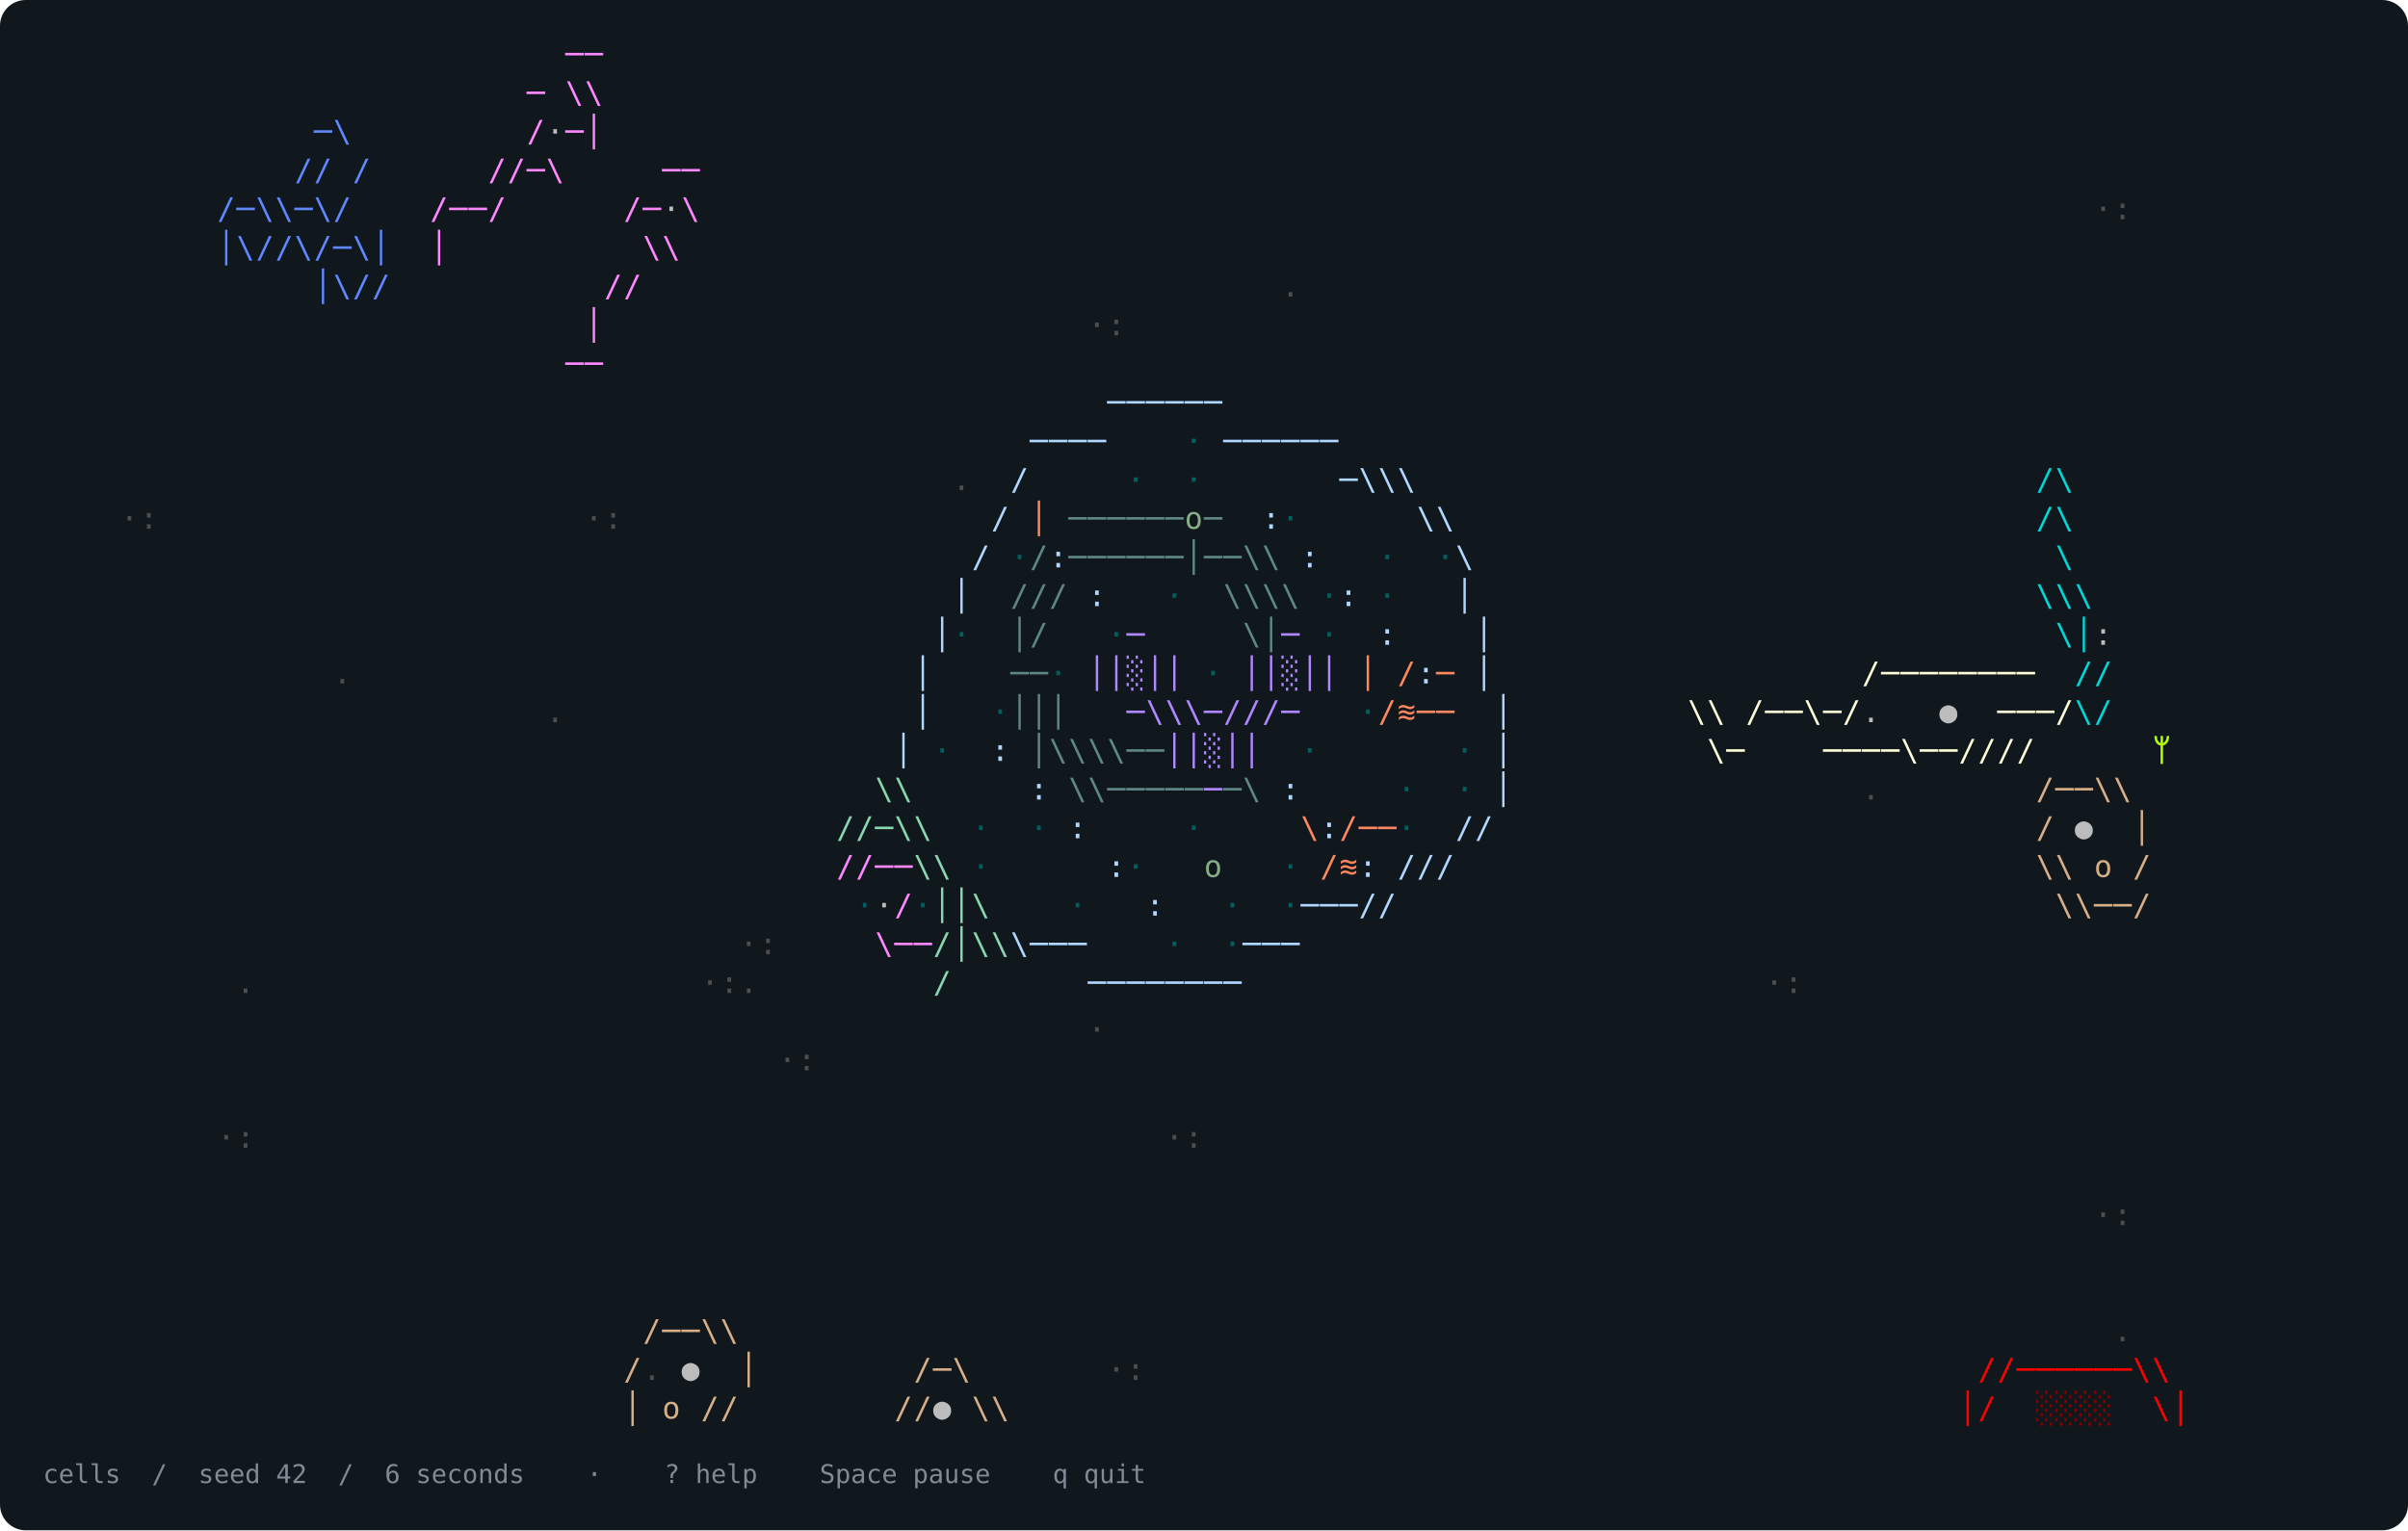
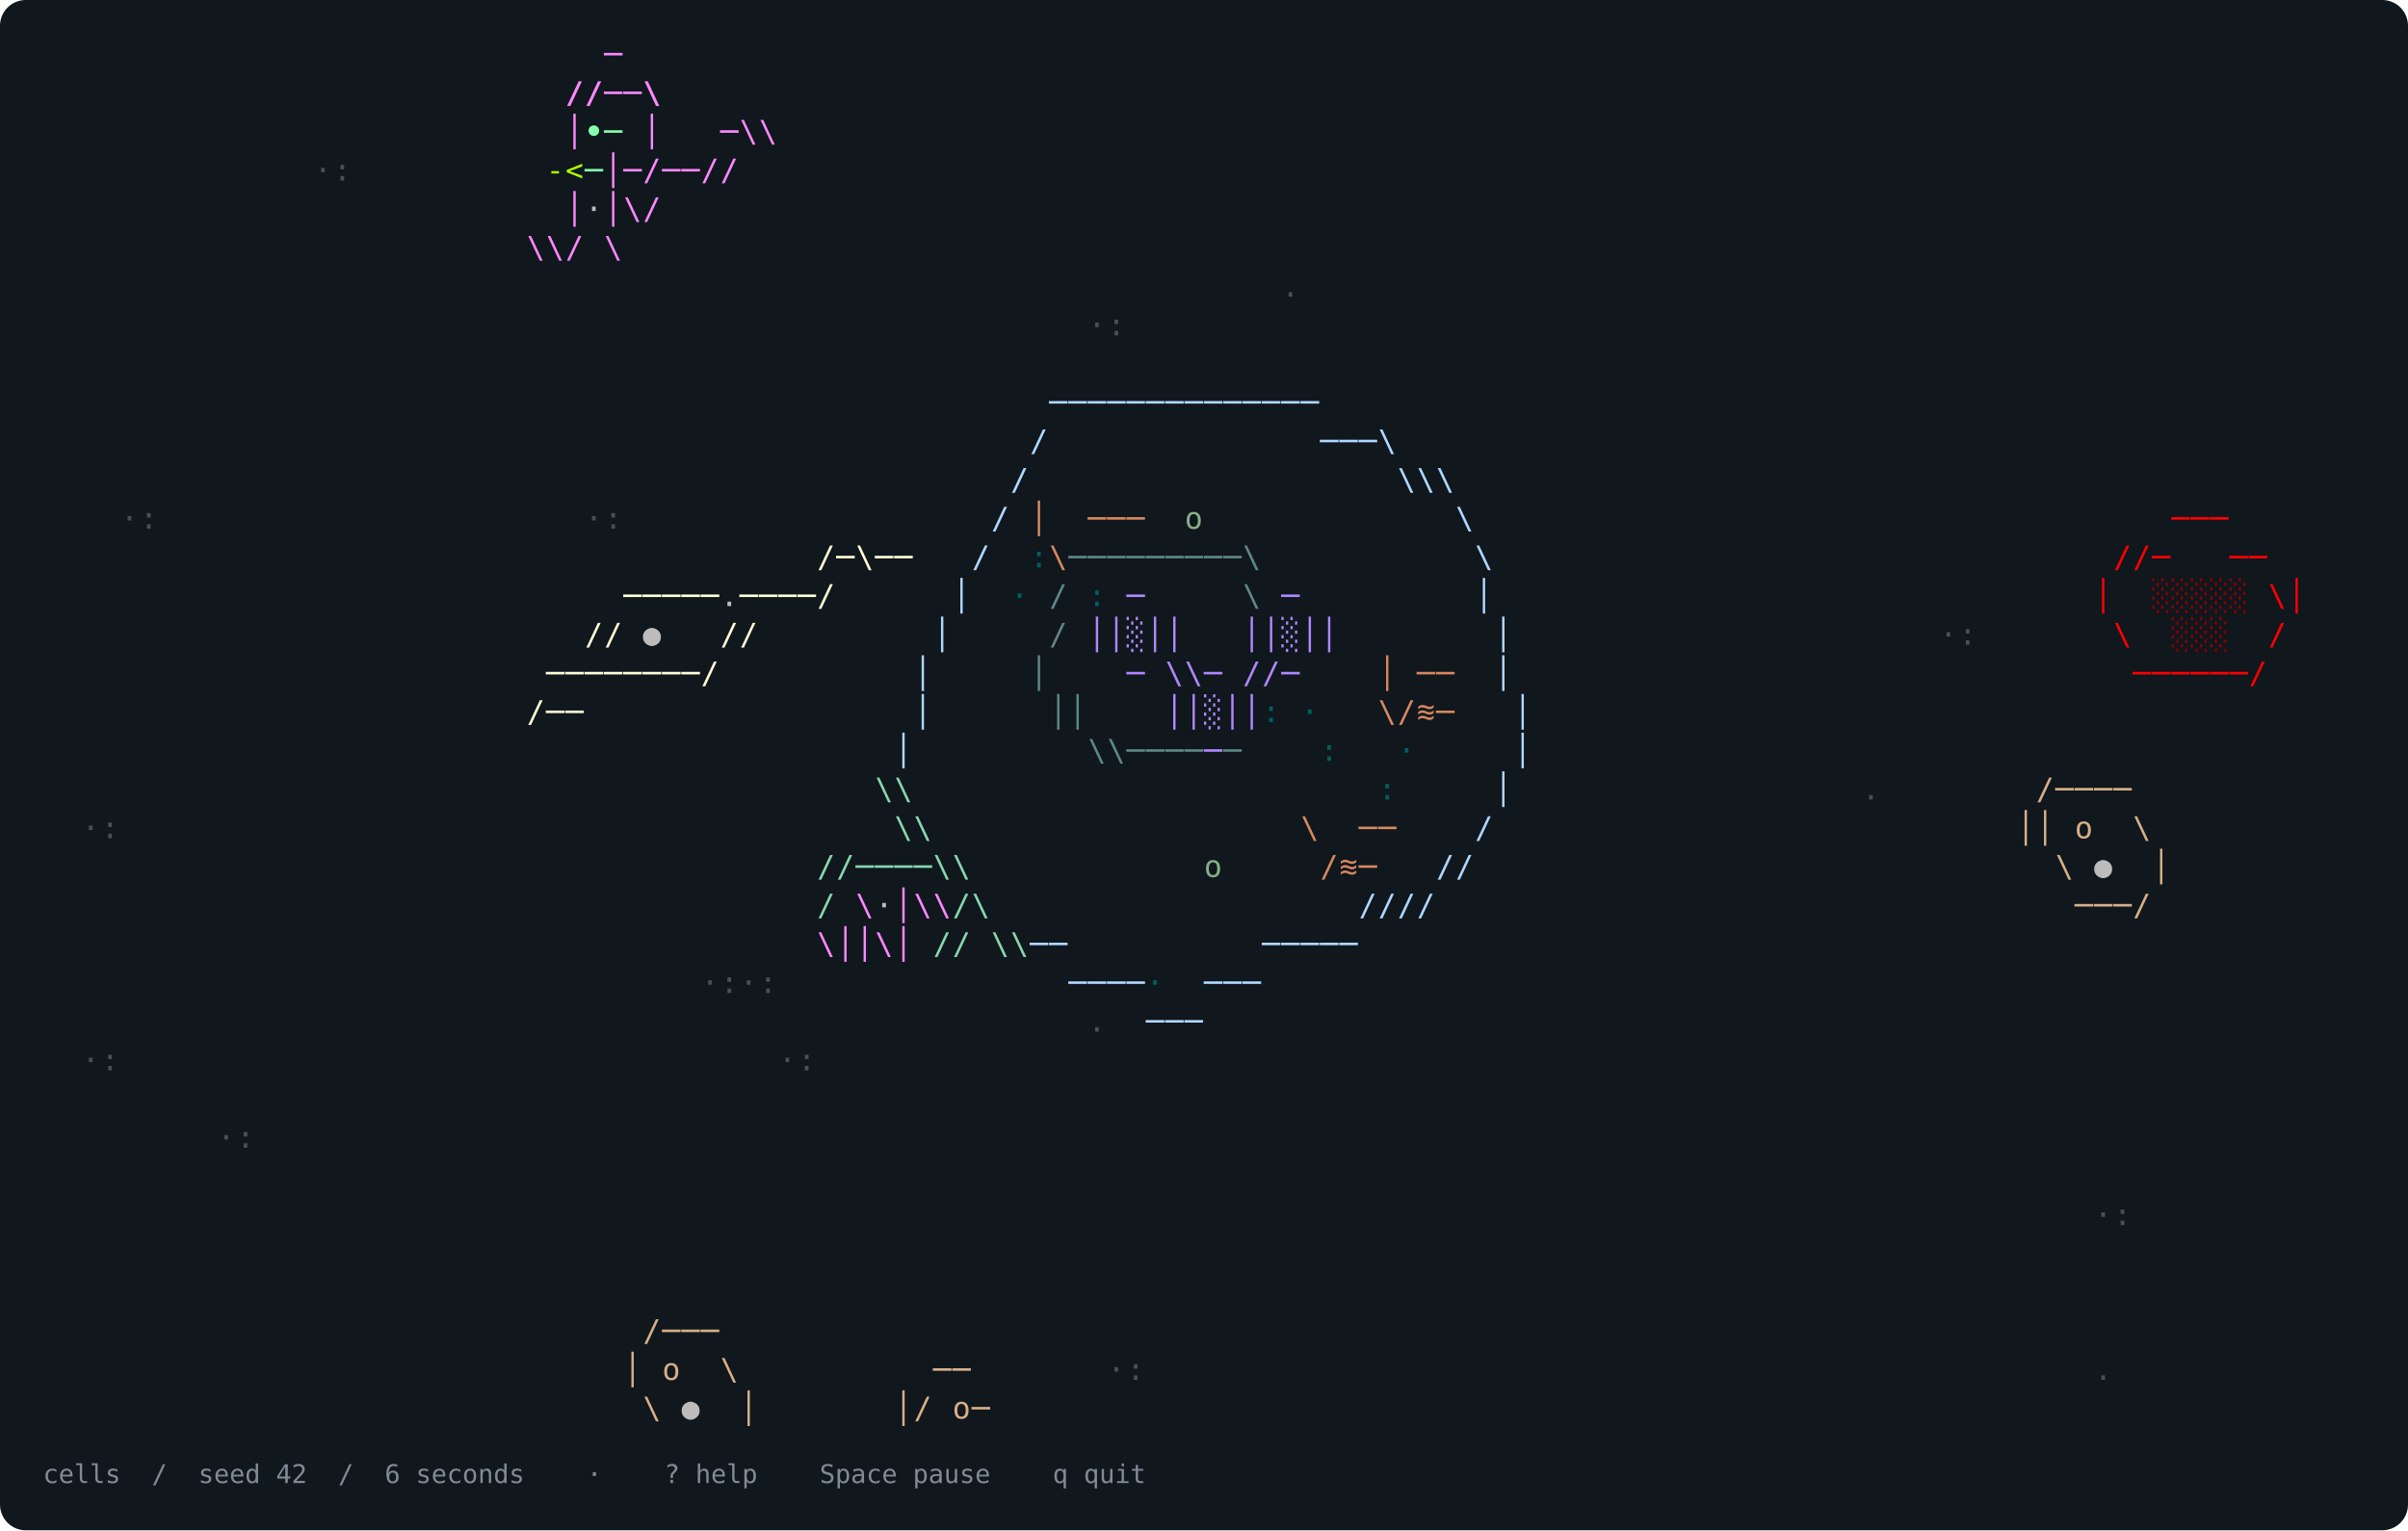
<svg xmlns="http://www.w3.org/2000/svg" width="1120" height="712" viewBox="0 0 1120 712">
  <rect width="1120" height="712" rx="12" fill="#10171d" />
  <g font-family="DejaVu Sans Mono,monospace" font-size="14" xml:space="preserve">
-     <text x="263" y="30" fill="#ff87ff">─</text>
-     <text x="272" y="30" fill="#ff87ff">─</text>
-     <text x="245" y="48" fill="#ff87ff">─</text>
-     <text x="263" y="48" fill="#ff87ff">\</text>
-     <text x="272" y="48" fill="#ff87ff">\</text>
-     <text x="146" y="66" fill="#5f87ff">─</text>
-     <text x="155" y="66" fill="#5f87ff">\</text>
-     <text x="245" y="66" fill="#ff87ff">/</text>
-     <text x="254" y="66" fill="#bcbcbc">·</text>
-     <text x="263" y="66" fill="#ff87ff">─</text>
-     <text x="272" y="66" fill="#ff87ff">│</text>
-     <text x="137" y="84" fill="#5f87ff">/</text>
-     <text x="146" y="84" fill="#5f87ff">/</text>
-     <text x="164" y="84" fill="#5f87ff">/</text>
-     <text x="227" y="84" fill="#ff87ff">/</text>
-     <text x="236" y="84" fill="#ff87ff">/</text>
-     <text x="245" y="84" fill="#ff87ff">─</text>
-     <text x="254" y="84" fill="#ff87ff">\</text>
+     <text x="281" y="30" fill="#ff87ff" font-weight="bold">─</text>
+     <text x="263" y="48" fill="#ff87ff" font-weight="bold">/</text>
+     <text x="272" y="48" fill="#ff87ff" font-weight="bold">/</text>
+     <text x="281" y="48" fill="#ff87ff" font-weight="bold">─</text>
+     <text x="290" y="48" fill="#ff87ff" font-weight="bold">─</text>
+     <text x="299" y="48" fill="#ff87ff" font-weight="bold">\</text>
+     <text x="263" y="66" fill="#ff87ff" font-weight="bold">│</text>
+     <text x="272" y="66" fill="#87ffaf" font-weight="bold">•</text>
+     <text x="281" y="66" fill="#87ffaf">─</text>
+     <text x="299" y="66" fill="#ff87ff" font-weight="bold">│</text>
+     <text x="335" y="66" fill="#ff87ff">─</text>
+     <text x="344" y="66" fill="#ff87ff">\</text>
+     <text x="353" y="66" fill="#ff87ff">\</text>
+     <text x="146" y="84" fill="#4e4e4e">·</text>
+     <text x="155" y="84" fill="#4e4e4e">:</text>
+     <text x="254" y="84" fill="#afff00">-</text>
+     <text x="263" y="84" fill="#afff00">&lt;</text>
+     <text x="272" y="84" fill="#87ffaf">─</text>
+     <text x="281" y="84" fill="#ff87ff">│</text>
+     <text x="290" y="84" fill="#ff87ff">─</text>
+     <text x="299" y="84" fill="#ff87ff">/</text>
    <text x="308" y="84" fill="#ff87ff">─</text>
    <text x="317" y="84" fill="#ff87ff">─</text>
-     <text x="101" y="102" fill="#5f87ff">/</text>
-     <text x="110" y="102" fill="#5f87ff">─</text>
-     <text x="119" y="102" fill="#5f87ff">\</text>
-     <text x="128" y="102" fill="#5f87ff">\</text>
-     <text x="137" y="102" fill="#5f87ff">─</text>
-     <text x="146" y="102" fill="#5f87ff">\</text>
-     <text x="155" y="102" fill="#5f87ff">/</text>
-     <text x="200" y="102" fill="#ff87ff">/</text>
-     <text x="209" y="102" fill="#ff87ff">─</text>
-     <text x="218" y="102" fill="#ff87ff">─</text>
-     <text x="227" y="102" fill="#ff87ff">/</text>
-     <text x="290" y="102" fill="#ff87ff">/</text>
-     <text x="299" y="102" fill="#ff87ff">─</text>
-     <text x="308" y="102" fill="#bcbcbc">·</text>
-     <text x="317" y="102" fill="#ff87ff">\</text>
-     <text x="974" y="102" fill="#4e4e4e">·</text>
-     <text x="983" y="102" fill="#4e4e4e">:</text>
-     <text x="101" y="120" fill="#5f87ff">│</text>
-     <text x="110" y="120" fill="#5f87ff">\</text>
-     <text x="119" y="120" fill="#5f87ff">/</text>
-     <text x="128" y="120" fill="#5f87ff">/</text>
-     <text x="137" y="120" fill="#5f87ff">\</text>
-     <text x="146" y="120" fill="#5f87ff">/</text>
-     <text x="155" y="120" fill="#5f87ff">─</text>
-     <text x="164" y="120" fill="#5f87ff">\</text>
-     <text x="173" y="120" fill="#5f87ff">│</text>
-     <text x="200" y="120" fill="#ff87ff">│</text>
-     <text x="299" y="120" fill="#ff87ff">\</text>
-     <text x="308" y="120" fill="#ff87ff">\</text>
-     <text x="146" y="138" fill="#5f87ff">│</text>
-     <text x="155" y="138" fill="#5f87ff">\</text>
-     <text x="164" y="138" fill="#5f87ff">/</text>
-     <text x="173" y="138" fill="#5f87ff">/</text>
-     <text x="281" y="138" fill="#ff87ff">/</text>
-     <text x="290" y="138" fill="#ff87ff">/</text>
+     <text x="326" y="84" fill="#ff87ff">/</text>
+     <text x="335" y="84" fill="#ff87ff">/</text>
+     <text x="263" y="102" fill="#ff87ff">│</text>
+     <text x="272" y="102" fill="#bcbcbc">·</text>
+     <text x="281" y="102" fill="#ff87ff">│</text>
+     <text x="290" y="102" fill="#ff87ff">\</text>
+     <text x="299" y="102" fill="#ff87ff">/</text>
+     <text x="245" y="120" fill="#ff87ff">\</text>
+     <text x="254" y="120" fill="#ff87ff">\</text>
+     <text x="263" y="120" fill="#ff87ff">/</text>
+     <text x="281" y="120" fill="#ff87ff">\</text>
    <text x="596" y="138" fill="#4e4e4e">.</text>
-     <text x="272" y="156" fill="#ff87ff">│</text>
    <text x="506" y="156" fill="#4e4e4e">·</text>
    <text x="515" y="156" fill="#4e4e4e">:</text>
-     <text x="263" y="174" fill="#ff87ff">─</text>
-     <text x="272" y="174" fill="#ff87ff">─</text>
+     <text x="488" y="192" fill="#afd7ff">─</text>
+     <text x="497" y="192" fill="#afd7ff">─</text>
+     <text x="506" y="192" fill="#afd7ff">─</text>
    <text x="515" y="192" fill="#afd7ff">─</text>
    <text x="524" y="192" fill="#afd7ff">─</text>
    <text x="533" y="192" fill="#afd7ff">─</text>
    <text x="542" y="192" fill="#afd7ff">─</text>
    <text x="551" y="192" fill="#afd7ff">─</text>
    <text x="560" y="192" fill="#afd7ff">─</text>
-     <text x="479" y="210" fill="#afd7ff">─</text>
-     <text x="488" y="210" fill="#afd7ff">─</text>
-     <text x="497" y="210" fill="#afd7ff">─</text>
-     <text x="506" y="210" fill="#afd7ff">─</text>
-     <text x="551" y="210" fill="#005f5f">·</text>
-     <text x="569" y="210" fill="#afd7ff">─</text>
-     <text x="578" y="210" fill="#afd7ff">─</text>
-     <text x="587" y="210" fill="#afd7ff">─</text>
-     <text x="596" y="210" fill="#afd7ff">─</text>
-     <text x="605" y="210" fill="#afd7ff">─</text>
+     <text x="569" y="192" fill="#afd7ff">─</text>
+     <text x="578" y="192" fill="#afd7ff">─</text>
+     <text x="587" y="192" fill="#afd7ff">─</text>
+     <text x="596" y="192" fill="#afd7ff">─</text>
+     <text x="605" y="192" fill="#afd7ff">─</text>
+     <text x="479" y="210" fill="#afd7ff">/</text>
    <text x="614" y="210" fill="#afd7ff">─</text>
-     <text x="443" y="228" fill="#4e4e4e">.</text>
+     <text x="623" y="210" fill="#afd7ff">─</text>
+     <text x="632" y="210" fill="#afd7ff">─</text>
+     <text x="641" y="210" fill="#afd7ff">\</text>
    <text x="470" y="228" fill="#afd7ff">/</text>
-     <text x="524" y="228" fill="#005f5f">·</text>
-     <text x="551" y="228" fill="#005f5f">·</text>
-     <text x="623" y="228" fill="#afd7ff">─</text>
-     <text x="632" y="228" fill="#afd7ff">\</text>
-     <text x="641" y="228" fill="#afd7ff">\</text>
    <text x="650" y="228" fill="#afd7ff">\</text>
-     <text x="947" y="228" fill="#00d7d7">/</text>
-     <text x="956" y="228" fill="#00d7d7">\</text>
+     <text x="659" y="228" fill="#afd7ff">\</text>
+     <text x="668" y="228" fill="#afd7ff">\</text>
    <text x="56" y="246" fill="#4e4e4e">·</text>
    <text x="65" y="246" fill="#4e4e4e">:</text>
    <text x="272" y="246" fill="#4e4e4e">·</text>
    <text x="281" y="246" fill="#4e4e4e">:</text>
    <text x="461" y="246" fill="#afd7ff">/</text>
-     <text x="479" y="246" fill="#ff875f">│</text>
-     <text x="497" y="246" fill="#5f8787">─</text>
-     <text x="506" y="246" fill="#5f8787">─</text>
-     <text x="515" y="246" fill="#5f8787">─</text>
-     <text x="524" y="246" fill="#5f8787">─</text>
-     <text x="533" y="246" fill="#5f8787">─</text>
-     <text x="542" y="246" fill="#5f8787">─</text>
+     <text x="479" y="246" fill="#d7875f">│</text>
+     <text x="506" y="246" fill="#d7875f">─</text>
+     <text x="515" y="246" fill="#d7875f">─</text>
+     <text x="524" y="246" fill="#d7875f">─</text>
    <text x="551" y="246" fill="#87af87">o</text>
-     <text x="560" y="246" fill="#5f8787">─</text>
-     <text x="587" y="246" fill="#afd7ff">:</text>
-     <text x="596" y="246" fill="#005f5f">·</text>
-     <text x="659" y="246" fill="#afd7ff">\</text>
-     <text x="668" y="246" fill="#afd7ff">\</text>
-     <text x="947" y="246" fill="#00d7d7">/</text>
-     <text x="956" y="246" fill="#00d7d7">\</text>
+     <text x="677" y="246" fill="#afd7ff">\</text>
+     <text x="1010" y="246" fill="#ff0000">─</text>
+     <text x="1019" y="246" fill="#ff0000">─</text>
+     <text x="1028" y="246" fill="#ff0000">─</text>
+     <text x="380" y="264" fill="#ffffd7">/</text>
+     <text x="389" y="264" fill="#ffffd7">─</text>
+     <text x="398" y="264" fill="#ffffd7">\</text>
+     <text x="407" y="264" fill="#ffffd7">─</text>
+     <text x="416" y="264" fill="#ffffd7">─</text>
    <text x="452" y="264" fill="#afd7ff">/</text>
-     <text x="470" y="264" fill="#005f5f">·</text>
-     <text x="479" y="264" fill="#5f8787">/</text>
-     <text x="488" y="264" fill="#afd7ff">:</text>
+     <text x="479" y="264" fill="#005f5f">:</text>
+     <text x="488" y="264" fill="#d7875f">\</text>
    <text x="497" y="264" fill="#5f8787">─</text>
    <text x="506" y="264" fill="#5f8787">─</text>
    <text x="515" y="264" fill="#5f8787">─</text>
    <text x="524" y="264" fill="#5f8787">─</text>
    <text x="533" y="264" fill="#5f8787">─</text>
    <text x="542" y="264" fill="#5f8787">─</text>
-     <text x="551" y="264" fill="#5f8787">│</text>
+     <text x="551" y="264" fill="#5f8787">─</text>
    <text x="560" y="264" fill="#5f8787">─</text>
    <text x="569" y="264" fill="#5f8787">─</text>
    <text x="578" y="264" fill="#5f8787">\</text>
-     <text x="587" y="264" fill="#5f8787">\</text>
-     <text x="605" y="264" fill="#afd7ff">:</text>
-     <text x="641" y="264" fill="#005f5f">·</text>
-     <text x="668" y="264" fill="#005f5f">·</text>
-     <text x="677" y="264" fill="#afd7ff">\</text>
-     <text x="956" y="264" fill="#00d7d7">\</text>
+     <text x="686" y="264" fill="#afd7ff">\</text>
+     <text x="983" y="264" fill="#ff0000">/</text>
+     <text x="992" y="264" fill="#ff0000">/</text>
+     <text x="1001" y="264" fill="#ff0000">─</text>
+     <text x="1037" y="264" fill="#ff0000">─</text>
+     <text x="1046" y="264" fill="#ff0000">─</text>
+     <text x="290" y="282" fill="#ffffd7">─</text>
+     <text x="299" y="282" fill="#ffffd7">─</text>
+     <text x="308" y="282" fill="#ffffd7">─</text>
+     <text x="317" y="282" fill="#ffffd7">─</text>
+     <text x="326" y="282" fill="#ffffd7">─</text>
+     <text x="335" y="282" fill="#bcbcbc">.</text>
+     <text x="344" y="282" fill="#ffffd7">─</text>
+     <text x="353" y="282" fill="#ffffd7">─</text>
+     <text x="362" y="282" fill="#ffffd7">─</text>
+     <text x="371" y="282" fill="#ffffd7">─</text>
+     <text x="380" y="282" fill="#ffffd7">/</text>
    <text x="443" y="282" fill="#afd7ff">│</text>
-     <text x="470" y="282" fill="#5f8787">/</text>
-     <text x="479" y="282" fill="#5f8787">/</text>
+     <text x="470" y="282" fill="#005f5f">·</text>
    <text x="488" y="282" fill="#5f8787">/</text>
-     <text x="506" y="282" fill="#afd7ff">:</text>
-     <text x="542" y="282" fill="#005f5f">·</text>
-     <text x="569" y="282" fill="#5f8787">\</text>
+     <text x="506" y="282" fill="#005f5f">:</text>
+     <text x="524" y="282" fill="#af87ff">─</text>
    <text x="578" y="282" fill="#5f8787">\</text>
-     <text x="587" y="282" fill="#5f8787">\</text>
-     <text x="596" y="282" fill="#5f8787">\</text>
-     <text x="614" y="282" fill="#005f5f">·</text>
-     <text x="623" y="282" fill="#afd7ff">:</text>
-     <text x="641" y="282" fill="#005f5f">·</text>
-     <text x="677" y="282" fill="#afd7ff">│</text>
-     <text x="947" y="282" fill="#00d7d7">\</text>
-     <text x="956" y="282" fill="#00d7d7">\</text>
-     <text x="965" y="282" fill="#00d7d7">\</text>
+     <text x="596" y="282" fill="#af87ff">─</text>
+     <text x="686" y="282" fill="#afd7ff">│</text>
+     <text x="974" y="282" fill="#ff0000">│</text>
+     <text x="1001" y="282" fill="#870000">░</text>
+     <text x="1010" y="282" fill="#870000">░</text>
+     <text x="1019" y="282" fill="#870000">░</text>
+     <text x="1028" y="282" fill="#870000">░</text>
+     <text x="1037" y="282" fill="#870000">░</text>
+     <text x="1055" y="282" fill="#ff0000">\</text>
+     <text x="1064" y="282" fill="#ff0000">│</text>
+     <text x="272" y="300" fill="#ffffd7">/</text>
+     <text x="281" y="300" fill="#ffffd7">/</text>
+     <text x="299" y="300" fill="#bcbcbc">●</text>
+     <text x="335" y="300" fill="#ffffd7">/</text>
+     <text x="344" y="300" fill="#ffffd7">/</text>
    <text x="434" y="300" fill="#afd7ff">│</text>
-     <text x="443" y="300" fill="#005f5f">·</text>
-     <text x="470" y="300" fill="#5f8787">│</text>
-     <text x="479" y="300" fill="#5f8787">/</text>
-     <text x="515" y="300" fill="#005f5f">·</text>
-     <text x="524" y="300" fill="#af87ff">─</text>
-     <text x="578" y="300" fill="#5f8787">\</text>
-     <text x="587" y="300" fill="#5f8787">│</text>
-     <text x="596" y="300" fill="#af87ff">─</text>
-     <text x="614" y="300" fill="#005f5f">·</text>
-     <text x="641" y="300" fill="#afd7ff">:</text>
-     <text x="686" y="300" fill="#afd7ff">│</text>
-     <text x="956" y="300" fill="#00d7d7">\</text>
-     <text x="965" y="300" fill="#00d7d7">│</text>
-     <text x="974" y="300" fill="#bcbcbc">:</text>
-     <text x="155" y="318" fill="#4e4e4e">.</text>
+     <text x="488" y="300" fill="#5f8787">/</text>
+     <text x="506" y="300" fill="#af87ff">│</text>
+     <text x="515" y="300" fill="#af87ff">│</text>
+     <text x="524" y="300" fill="#af87ff">░</text>
+     <text x="533" y="300" fill="#af87ff">│</text>
+     <text x="542" y="300" fill="#af87ff">│</text>
+     <text x="578" y="300" fill="#af87ff">│</text>
+     <text x="587" y="300" fill="#af87ff">│</text>
+     <text x="596" y="300" fill="#af87ff">░</text>
+     <text x="605" y="300" fill="#af87ff">│</text>
+     <text x="614" y="300" fill="#af87ff">│</text>
+     <text x="695" y="300" fill="#afd7ff">│</text>
+     <text x="902" y="300" fill="#4e4e4e">·</text>
+     <text x="911" y="300" fill="#4e4e4e">:</text>
+     <text x="983" y="300" fill="#ff0000">\</text>
+     <text x="1010" y="300" fill="#870000">░</text>
+     <text x="1019" y="300" fill="#870000">░</text>
+     <text x="1028" y="300" fill="#870000">░</text>
+     <text x="1055" y="300" fill="#ff0000">/</text>
+     <text x="254" y="318" fill="#ffffd7">─</text>
+     <text x="263" y="318" fill="#ffffd7">─</text>
+     <text x="272" y="318" fill="#ffffd7">─</text>
+     <text x="281" y="318" fill="#ffffd7">─</text>
+     <text x="290" y="318" fill="#ffffd7">─</text>
+     <text x="299" y="318" fill="#ffffd7">─</text>
+     <text x="308" y="318" fill="#ffffd7">─</text>
+     <text x="317" y="318" fill="#ffffd7">─</text>
+     <text x="326" y="318" fill="#ffffd7">/</text>
    <text x="425" y="318" fill="#afd7ff">│</text>
-     <text x="470" y="318" fill="#5f8787">─</text>
-     <text x="479" y="318" fill="#5f8787">─</text>
-     <text x="488" y="318" fill="#005f5f">·</text>
-     <text x="506" y="318" fill="#af87ff">│</text>
-     <text x="515" y="318" fill="#af87ff">│</text>
-     <text x="524" y="318" fill="#af87ff">░</text>
-     <text x="533" y="318" fill="#af87ff">│</text>
-     <text x="542" y="318" fill="#af87ff">│</text>
-     <text x="560" y="318" fill="#005f5f">·</text>
-     <text x="578" y="318" fill="#af87ff">│</text>
-     <text x="587" y="318" fill="#af87ff">│</text>
-     <text x="596" y="318" fill="#af87ff">░</text>
-     <text x="605" y="318" fill="#af87ff">│</text>
-     <text x="614" y="318" fill="#af87ff">│</text>
-     <text x="632" y="318" fill="#ff875f">│</text>
-     <text x="650" y="318" fill="#ff875f">/</text>
-     <text x="659" y="318" fill="#afd7ff">:</text>
-     <text x="668" y="318" fill="#ff875f">─</text>
-     <text x="686" y="318" fill="#afd7ff">│</text>
-     <text x="866" y="318" fill="#ffffd7">/</text>
-     <text x="875" y="318" fill="#ffffd7">─</text>
-     <text x="884" y="318" fill="#ffffd7">─</text>
-     <text x="893" y="318" fill="#ffffd7">─</text>
-     <text x="902" y="318" fill="#ffffd7">─</text>
-     <text x="911" y="318" fill="#ffffd7">─</text>
-     <text x="920" y="318" fill="#ffffd7">─</text>
-     <text x="929" y="318" fill="#ffffd7">─</text>
-     <text x="938" y="318" fill="#ffffd7">─</text>
-     <text x="965" y="318" fill="#00d7d7">/</text>
-     <text x="974" y="318" fill="#00d7d7">/</text>
-     <text x="254" y="336" fill="#4e4e4e">.</text>
+     <text x="479" y="318" fill="#5f8787">│</text>
+     <text x="524" y="318" fill="#af87ff">─</text>
+     <text x="542" y="318" fill="#af87ff">\</text>
+     <text x="551" y="318" fill="#af87ff">\</text>
+     <text x="560" y="318" fill="#af87ff">─</text>
+     <text x="578" y="318" fill="#af87ff">/</text>
+     <text x="587" y="318" fill="#af87ff">/</text>
+     <text x="596" y="318" fill="#af87ff">─</text>
+     <text x="641" y="318" fill="#d7875f">│</text>
+     <text x="659" y="318" fill="#d7875f">─</text>
+     <text x="668" y="318" fill="#d7875f">─</text>
+     <text x="695" y="318" fill="#afd7ff">│</text>
+     <text x="992" y="318" fill="#ff0000">─</text>
+     <text x="1001" y="318" fill="#ff0000">─</text>
+     <text x="1010" y="318" fill="#ff0000">─</text>
+     <text x="1019" y="318" fill="#ff0000">─</text>
+     <text x="1028" y="318" fill="#ff0000">─</text>
+     <text x="1037" y="318" fill="#ff0000">─</text>
+     <text x="1046" y="318" fill="#ff0000">/</text>
+     <text x="245" y="336" fill="#ffffd7">/</text>
+     <text x="254" y="336" fill="#ffffd7">─</text>
+     <text x="263" y="336" fill="#ffffd7">─</text>
    <text x="425" y="336" fill="#afd7ff">│</text>
-     <text x="461" y="336" fill="#005f5f">·</text>
-     <text x="470" y="336" fill="#5f8787">│</text>
-     <text x="479" y="336" fill="#5f8787">│</text>
    <text x="488" y="336" fill="#5f8787">│</text>
-     <text x="524" y="336" fill="#af87ff">─</text>
-     <text x="533" y="336" fill="#af87ff">\</text>
-     <text x="542" y="336" fill="#af87ff">\</text>
-     <text x="551" y="336" fill="#af87ff">\</text>
-     <text x="560" y="336" fill="#af87ff">─</text>
-     <text x="569" y="336" fill="#af87ff">/</text>
-     <text x="578" y="336" fill="#af87ff">/</text>
-     <text x="587" y="336" fill="#af87ff">/</text>
-     <text x="596" y="336" fill="#af87ff">─</text>
-     <text x="632" y="336" fill="#005f5f">·</text>
-     <text x="641" y="336" fill="#ff875f">/</text>
-     <text x="650" y="336" fill="#ff875f">≋</text>
-     <text x="659" y="336" fill="#ff875f">─</text>
-     <text x="668" y="336" fill="#ff875f">─</text>
-     <text x="695" y="336" fill="#afd7ff">│</text>
-     <text x="785" y="336" fill="#ffffd7">\</text>
-     <text x="794" y="336" fill="#ffffd7">\</text>
-     <text x="812" y="336" fill="#ffffd7">/</text>
-     <text x="821" y="336" fill="#ffffd7">─</text>
-     <text x="830" y="336" fill="#ffffd7">─</text>
-     <text x="839" y="336" fill="#ffffd7">\</text>
-     <text x="848" y="336" fill="#ffffd7">─</text>
-     <text x="857" y="336" fill="#ffffd7">/</text>
-     <text x="866" y="336" fill="#bcbcbc">.</text>
-     <text x="902" y="336" fill="#bcbcbc">●</text>
-     <text x="929" y="336" fill="#ffffd7">─</text>
-     <text x="938" y="336" fill="#ffffd7">─</text>
-     <text x="947" y="336" fill="#ffffd7">─</text>
-     <text x="956" y="336" fill="#ffffd7">/</text>
-     <text x="965" y="336" fill="#00d7d7">\</text>
-     <text x="974" y="336" fill="#00d7d7">/</text>
+     <text x="497" y="336" fill="#5f8787">│</text>
+     <text x="542" y="336" fill="#af87ff">│</text>
+     <text x="551" y="336" fill="#af87ff">│</text>
+     <text x="560" y="336" fill="#af87ff">░</text>
+     <text x="569" y="336" fill="#af87ff">│</text>
+     <text x="578" y="336" fill="#af87ff">│</text>
+     <text x="587" y="336" fill="#005f5f">:</text>
+     <text x="605" y="336" fill="#005f5f">·</text>
+     <text x="641" y="336" fill="#d7875f">\</text>
+     <text x="650" y="336" fill="#d7875f">/</text>
+     <text x="659" y="336" fill="#d7875f">≋</text>
+     <text x="668" y="336" fill="#d7875f">─</text>
+     <text x="704" y="336" fill="#afd7ff">│</text>
    <text x="416" y="354" fill="#afd7ff">│</text>
-     <text x="434" y="354" fill="#005f5f">·</text>
-     <text x="461" y="354" fill="#afd7ff">:</text>
-     <text x="479" y="354" fill="#5f8787">│</text>
-     <text x="488" y="354" fill="#5f8787">\</text>
-     <text x="497" y="354" fill="#5f8787">\</text>
    <text x="506" y="354" fill="#5f8787">\</text>
    <text x="515" y="354" fill="#5f8787">\</text>
    <text x="524" y="354" fill="#5f8787">─</text>
    <text x="533" y="354" fill="#5f8787">─</text>
-     <text x="542" y="354" fill="#af87ff">│</text>
-     <text x="551" y="354" fill="#af87ff">│</text>
-     <text x="560" y="354" fill="#af87ff">░</text>
-     <text x="569" y="354" fill="#af87ff">│</text>
-     <text x="578" y="354" fill="#af87ff">│</text>
-     <text x="605" y="354" fill="#005f5f">·</text>
-     <text x="677" y="354" fill="#005f5f">·</text>
-     <text x="695" y="354" fill="#afd7ff">│</text>
-     <text x="794" y="354" fill="#ffffd7">\</text>
-     <text x="803" y="354" fill="#ffffd7">─</text>
-     <text x="848" y="354" fill="#ffffd7">─</text>
-     <text x="857" y="354" fill="#ffffd7">─</text>
-     <text x="866" y="354" fill="#ffffd7">─</text>
-     <text x="875" y="354" fill="#ffffd7">─</text>
-     <text x="884" y="354" fill="#ffffd7">\</text>
-     <text x="893" y="354" fill="#ffffd7">─</text>
-     <text x="902" y="354" fill="#ffffd7">─</text>
-     <text x="911" y="354" fill="#ffffd7">/</text>
-     <text x="920" y="354" fill="#ffffd7">/</text>
-     <text x="929" y="354" fill="#ffffd7">/</text>
-     <text x="938" y="354" fill="#ffffd7">/</text>
-     <text x="1001" y="354" fill="#afff00" font-weight="bold">ᛘ</text>
+     <text x="542" y="354" fill="#5f8787">─</text>
+     <text x="551" y="354" fill="#5f8787">─</text>
+     <text x="560" y="354" fill="#af87ff">─</text>
+     <text x="569" y="354" fill="#5f8787">─</text>
+     <text x="614" y="354" fill="#005f5f">:</text>
+     <text x="650" y="354" fill="#005f5f">·</text>
+     <text x="704" y="354" fill="#afd7ff">│</text>
    <text x="407" y="372" fill="#87d7af">\</text>
    <text x="416" y="372" fill="#87d7af">\</text>
-     <text x="479" y="372" fill="#afd7ff">:</text>
-     <text x="497" y="372" fill="#5f8787">\</text>
-     <text x="506" y="372" fill="#5f8787">\</text>
-     <text x="515" y="372" fill="#5f8787">─</text>
-     <text x="524" y="372" fill="#5f8787">─</text>
-     <text x="533" y="372" fill="#5f8787">─</text>
-     <text x="542" y="372" fill="#5f8787">─</text>
-     <text x="551" y="372" fill="#5f8787">─</text>
-     <text x="560" y="372" fill="#af87ff">─</text>
-     <text x="569" y="372" fill="#5f8787">─</text>
-     <text x="578" y="372" fill="#5f8787">\</text>
-     <text x="596" y="372" fill="#afd7ff">:</text>
-     <text x="650" y="372" fill="#005f5f">·</text>
-     <text x="677" y="372" fill="#005f5f">·</text>
+     <text x="641" y="372" fill="#005f5f">:</text>
    <text x="695" y="372" fill="#afd7ff">│</text>
    <text x="866" y="372" fill="#4e4e4e">.</text>
    <text x="947" y="372" fill="#d7af87">/</text>
    <text x="956" y="372" fill="#d7af87">─</text>
    <text x="965" y="372" fill="#d7af87">─</text>
-     <text x="974" y="372" fill="#d7af87">\</text>
-     <text x="983" y="372" fill="#d7af87">\</text>
-     <text x="389" y="390" fill="#87d7af">/</text>
-     <text x="398" y="390" fill="#87d7af">/</text>
-     <text x="407" y="390" fill="#87d7af">─</text>
+     <text x="974" y="372" fill="#d7af87">─</text>
+     <text x="983" y="372" fill="#d7af87">─</text>
+     <text x="38" y="390" fill="#4e4e4e">·</text>
+     <text x="47" y="390" fill="#4e4e4e">:</text>
    <text x="416" y="390" fill="#87d7af">\</text>
    <text x="425" y="390" fill="#87d7af">\</text>
-     <text x="452" y="390" fill="#005f5f">·</text>
-     <text x="479" y="390" fill="#005f5f">·</text>
-     <text x="497" y="390" fill="#afd7ff">:</text>
-     <text x="551" y="390" fill="#005f5f">·</text>
-     <text x="605" y="390" fill="#ff875f">\</text>
-     <text x="614" y="390" fill="#afd7ff">:</text>
-     <text x="623" y="390" fill="#ff875f">/</text>
-     <text x="632" y="390" fill="#ff875f">─</text>
-     <text x="641" y="390" fill="#ff875f">─</text>
-     <text x="650" y="390" fill="#005f5f">·</text>
-     <text x="677" y="390" fill="#afd7ff">/</text>
+     <text x="605" y="390" fill="#d7875f">\</text>
+     <text x="632" y="390" fill="#d7875f">─</text>
+     <text x="641" y="390" fill="#d7875f">─</text>
    <text x="686" y="390" fill="#afd7ff">/</text>
-     <text x="947" y="390" fill="#d7af87">/</text>
-     <text x="965" y="390" fill="#bcbcbc">●</text>
-     <text x="992" y="390" fill="#d7af87">│</text>
-     <text x="389" y="408" fill="#ff87ff">/</text>
-     <text x="398" y="408" fill="#ff87ff">/</text>
-     <text x="407" y="408" fill="#ff87ff">─</text>
-     <text x="416" y="408" fill="#ff87ff">─</text>
-     <text x="425" y="408" fill="#87d7af">\</text>
+     <text x="938" y="390" fill="#d7af87">│</text>
+     <text x="947" y="390" fill="#d7af87">│</text>
+     <text x="965" y="390" fill="#d7af87">o</text>
+     <text x="992" y="390" fill="#d7af87">\</text>
+     <text x="380" y="408" fill="#87d7af">/</text>
+     <text x="389" y="408" fill="#87d7af">/</text>
+     <text x="398" y="408" fill="#87d7af">─</text>
+     <text x="407" y="408" fill="#87d7af">─</text>
+     <text x="416" y="408" fill="#87d7af">─</text>
+     <text x="425" y="408" fill="#87d7af">─</text>
    <text x="434" y="408" fill="#87d7af">\</text>
-     <text x="452" y="408" fill="#005f5f">·</text>
-     <text x="515" y="408" fill="#afd7ff">:</text>
-     <text x="524" y="408" fill="#005f5f">·</text>
+     <text x="443" y="408" fill="#87d7af">\</text>
    <text x="560" y="408" fill="#87af87">o</text>
-     <text x="596" y="408" fill="#005f5f">·</text>
-     <text x="614" y="408" fill="#ff875f">/</text>
-     <text x="623" y="408" fill="#ff875f">≋</text>
-     <text x="632" y="408" fill="#afd7ff">:</text>
-     <text x="650" y="408" fill="#afd7ff">/</text>
-     <text x="659" y="408" fill="#afd7ff">/</text>
+     <text x="614" y="408" fill="#d7875f">/</text>
+     <text x="623" y="408" fill="#d7875f">≋</text>
+     <text x="632" y="408" fill="#d7875f">─</text>
    <text x="668" y="408" fill="#afd7ff">/</text>
-     <text x="947" y="408" fill="#d7af87">\</text>
+     <text x="677" y="408" fill="#afd7ff">/</text>
    <text x="956" y="408" fill="#d7af87">\</text>
-     <text x="974" y="408" fill="#d7af87">o</text>
-     <text x="992" y="408" fill="#d7af87">/</text>
-     <text x="398" y="426" fill="#005f5f">·</text>
+     <text x="974" y="408" fill="#bcbcbc">●</text>
+     <text x="1001" y="408" fill="#d7af87">│</text>
+     <text x="380" y="426" fill="#87d7af">/</text>
+     <text x="398" y="426" fill="#ff87ff">\</text>
    <text x="407" y="426" fill="#bcbcbc">·</text>
-     <text x="416" y="426" fill="#ff87ff">/</text>
-     <text x="425" y="426" fill="#005f5f">·</text>
-     <text x="434" y="426" fill="#87d7af">│</text>
-     <text x="443" y="426" fill="#87d7af">│</text>
+     <text x="416" y="426" fill="#ff87ff">│</text>
+     <text x="425" y="426" fill="#ff87ff">\</text>
+     <text x="434" y="426" fill="#ff87ff">\</text>
+     <text x="443" y="426" fill="#87d7af">/</text>
    <text x="452" y="426" fill="#87d7af">\</text>
-     <text x="497" y="426" fill="#005f5f">·</text>
-     <text x="533" y="426" fill="#afd7ff">:</text>
-     <text x="569" y="426" fill="#005f5f">·</text>
-     <text x="596" y="426" fill="#005f5f">·</text>
-     <text x="605" y="426" fill="#afd7ff">─</text>
-     <text x="614" y="426" fill="#afd7ff">─</text>
-     <text x="623" y="426" fill="#afd7ff">─</text>
    <text x="632" y="426" fill="#afd7ff">/</text>
    <text x="641" y="426" fill="#afd7ff">/</text>
-     <text x="956" y="426" fill="#d7af87">\</text>
-     <text x="965" y="426" fill="#d7af87">\</text>
+     <text x="650" y="426" fill="#afd7ff">/</text>
+     <text x="659" y="426" fill="#afd7ff">/</text>
+     <text x="965" y="426" fill="#d7af87">─</text>
    <text x="974" y="426" fill="#d7af87">─</text>
    <text x="983" y="426" fill="#d7af87">─</text>
    <text x="992" y="426" fill="#d7af87">/</text>
-     <text x="344" y="444" fill="#4e4e4e">·</text>
-     <text x="353" y="444" fill="#4e4e4e">:</text>
+     <text x="380" y="444" fill="#ff87ff">\</text>
+     <text x="389" y="444" fill="#ff87ff">│</text>
+     <text x="398" y="444" fill="#ff87ff">│</text>
    <text x="407" y="444" fill="#ff87ff">\</text>
-     <text x="416" y="444" fill="#ff87ff">─</text>
-     <text x="425" y="444" fill="#ff87ff">─</text>
+     <text x="416" y="444" fill="#ff87ff">│</text>
    <text x="434" y="444" fill="#87d7af">/</text>
-     <text x="443" y="444" fill="#87d7af">│</text>
-     <text x="452" y="444" fill="#87d7af">\</text>
+     <text x="443" y="444" fill="#87d7af">/</text>
    <text x="461" y="444" fill="#87d7af">\</text>
-     <text x="470" y="444" fill="#afd7ff">\</text>
+     <text x="470" y="444" fill="#87d7af">\</text>
    <text x="479" y="444" fill="#afd7ff">─</text>
    <text x="488" y="444" fill="#afd7ff">─</text>
-     <text x="497" y="444" fill="#afd7ff">─</text>
-     <text x="542" y="444" fill="#005f5f">·</text>
-     <text x="569" y="444" fill="#005f5f">·</text>
-     <text x="578" y="444" fill="#afd7ff">─</text>
    <text x="587" y="444" fill="#afd7ff">─</text>
    <text x="596" y="444" fill="#afd7ff">─</text>
-     <text x="110" y="462" fill="#4e4e4e">.</text>
+     <text x="605" y="444" fill="#afd7ff">─</text>
+     <text x="614" y="444" fill="#afd7ff">─</text>
+     <text x="623" y="444" fill="#afd7ff">─</text>
    <text x="326" y="462" fill="#4e4e4e">·</text>
    <text x="335" y="462" fill="#4e4e4e">:</text>
-     <text x="344" y="462" fill="#4e4e4e">.</text>
-     <text x="434" y="462" fill="#87d7af">/</text>
+     <text x="344" y="462" fill="#4e4e4e">·</text>
+     <text x="353" y="462" fill="#4e4e4e">:</text>
+     <text x="497" y="462" fill="#afd7ff">─</text>
    <text x="506" y="462" fill="#afd7ff">─</text>
    <text x="515" y="462" fill="#afd7ff">─</text>
    <text x="524" y="462" fill="#afd7ff">─</text>
-     <text x="533" y="462" fill="#afd7ff">─</text>
-     <text x="542" y="462" fill="#afd7ff">─</text>
-     <text x="551" y="462" fill="#afd7ff">─</text>
+     <text x="533" y="462" fill="#005f5f">·</text>
    <text x="560" y="462" fill="#afd7ff">─</text>
    <text x="569" y="462" fill="#afd7ff">─</text>
-     <text x="821" y="462" fill="#4e4e4e">·</text>
-     <text x="830" y="462" fill="#4e4e4e">:</text>
+     <text x="578" y="462" fill="#afd7ff">─</text>
    <text x="506" y="480" fill="#4e4e4e">.</text>
+     <text x="533" y="480" fill="#afd7ff">─</text>
+     <text x="542" y="480" fill="#afd7ff">─</text>
+     <text x="551" y="480" fill="#afd7ff">─</text>
+     <text x="38" y="498" fill="#4e4e4e">·</text>
+     <text x="47" y="498" fill="#4e4e4e">:</text>
    <text x="362" y="498" fill="#4e4e4e">·</text>
    <text x="371" y="498" fill="#4e4e4e">:</text>
    <text x="101" y="534" fill="#4e4e4e">·</text>
    <text x="110" y="534" fill="#4e4e4e">:</text>
-     <text x="542" y="534" fill="#4e4e4e">·</text>
-     <text x="551" y="534" fill="#4e4e4e">:</text>
    <text x="974" y="570" fill="#4e4e4e">·</text>
    <text x="983" y="570" fill="#4e4e4e">:</text>
    <text x="299" y="624" fill="#d7af87">/</text>
    <text x="308" y="624" fill="#d7af87">─</text>
    <text x="317" y="624" fill="#d7af87">─</text>
-     <text x="326" y="624" fill="#d7af87">\</text>
-     <text x="335" y="624" fill="#d7af87">\</text>
-     <text x="983" y="624" fill="#4e4e4e">.</text>
-     <text x="290" y="642" fill="#d7af87">/</text>
-     <text x="299" y="642" fill="#4e4e4e">.</text>
-     <text x="317" y="642" fill="#bcbcbc">●</text>
-     <text x="344" y="642" fill="#d7af87">│</text>
-     <text x="425" y="642" fill="#d7af87">/</text>
+     <text x="326" y="624" fill="#d7af87">─</text>
+     <text x="290" y="642" fill="#d7af87">│</text>
+     <text x="308" y="642" fill="#d7af87">o</text>
+     <text x="335" y="642" fill="#d7af87">\</text>
    <text x="434" y="642" fill="#d7af87">─</text>
-     <text x="443" y="642" fill="#d7af87">\</text>
+     <text x="443" y="642" fill="#d7af87">─</text>
    <text x="515" y="642" fill="#4e4e4e">·</text>
    <text x="524" y="642" fill="#4e4e4e">:</text>
-     <text x="920" y="642" fill="#ff0000">/</text>
-     <text x="929" y="642" fill="#ff0000">/</text>
-     <text x="938" y="642" fill="#ff0000">─</text>
-     <text x="947" y="642" fill="#ff0000">─</text>
-     <text x="956" y="642" fill="#ff0000">─</text>
-     <text x="965" y="642" fill="#ff0000">─</text>
-     <text x="974" y="642" fill="#ff0000">─</text>
-     <text x="983" y="642" fill="#ff0000">─</text>
-     <text x="992" y="642" fill="#ff0000">\</text>
-     <text x="1001" y="642" fill="#ff0000">\</text>
-     <text x="290" y="660" fill="#d7af87">│</text>
-     <text x="308" y="660" fill="#d7af87">o</text>
-     <text x="326" y="660" fill="#d7af87">/</text>
-     <text x="335" y="660" fill="#d7af87">/</text>
-     <text x="416" y="660" fill="#d7af87">/</text>
+     <text x="974" y="642" fill="#4e4e4e">.</text>
+     <text x="299" y="660" fill="#d7af87">\</text>
+     <text x="317" y="660" fill="#bcbcbc">●</text>
+     <text x="344" y="660" fill="#d7af87">│</text>
+     <text x="416" y="660" fill="#d7af87">│</text>
    <text x="425" y="660" fill="#d7af87">/</text>
-     <text x="434" y="660" fill="#bcbcbc">●</text>
-     <text x="452" y="660" fill="#d7af87">\</text>
-     <text x="461" y="660" fill="#d7af87">\</text>
-     <text x="911" y="660" fill="#ff0000">│</text>
-     <text x="920" y="660" fill="#ff0000">/</text>
-     <text x="947" y="660" fill="#870000">░</text>
-     <text x="956" y="660" fill="#870000">░</text>
-     <text x="965" y="660" fill="#870000">░</text>
-     <text x="974" y="660" fill="#870000">░</text>
-     <text x="1001" y="660" fill="#ff0000">\</text>
-     <text x="1010" y="660" fill="#ff0000">│</text>
+     <text x="443" y="660" fill="#d7af87">o</text>
+     <text x="452" y="660" fill="#d7af87">─</text>
    <text x="20" y="690" fill="#808b95" font-size="12">cells  /  seed 42  /  6 seconds    ·    ? help    Space pause    q quit</text>
  </g>
</svg>
